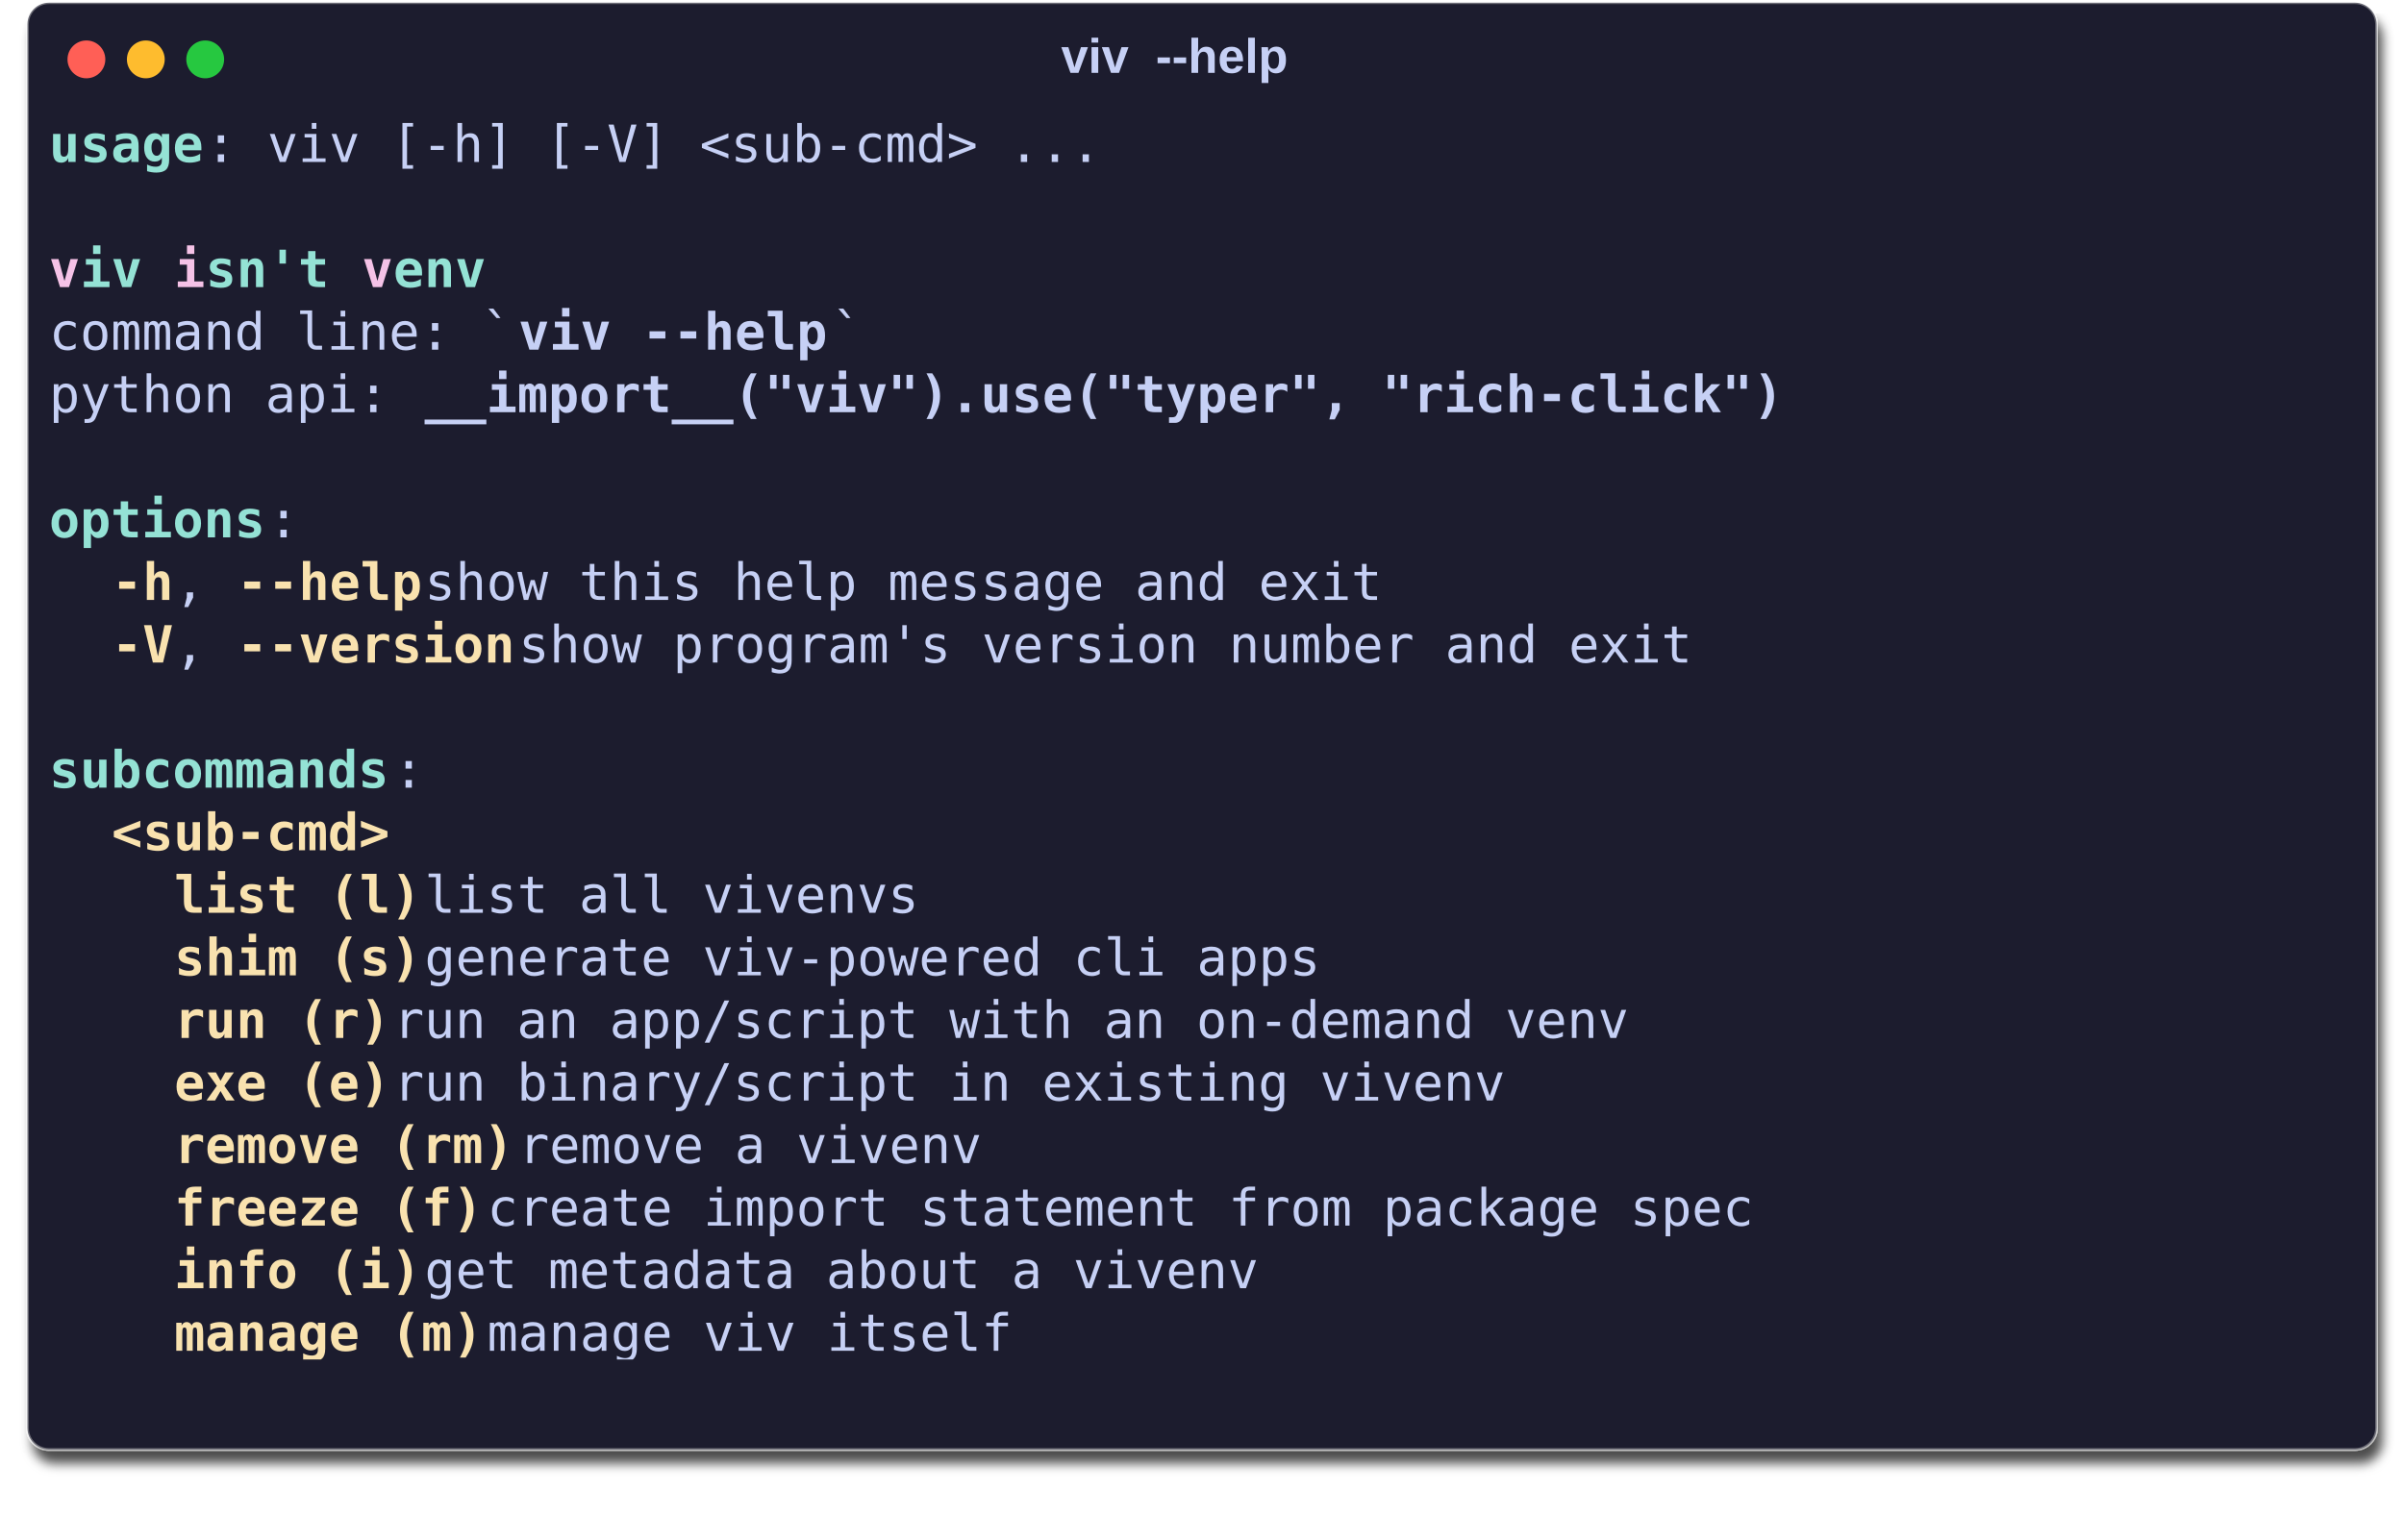
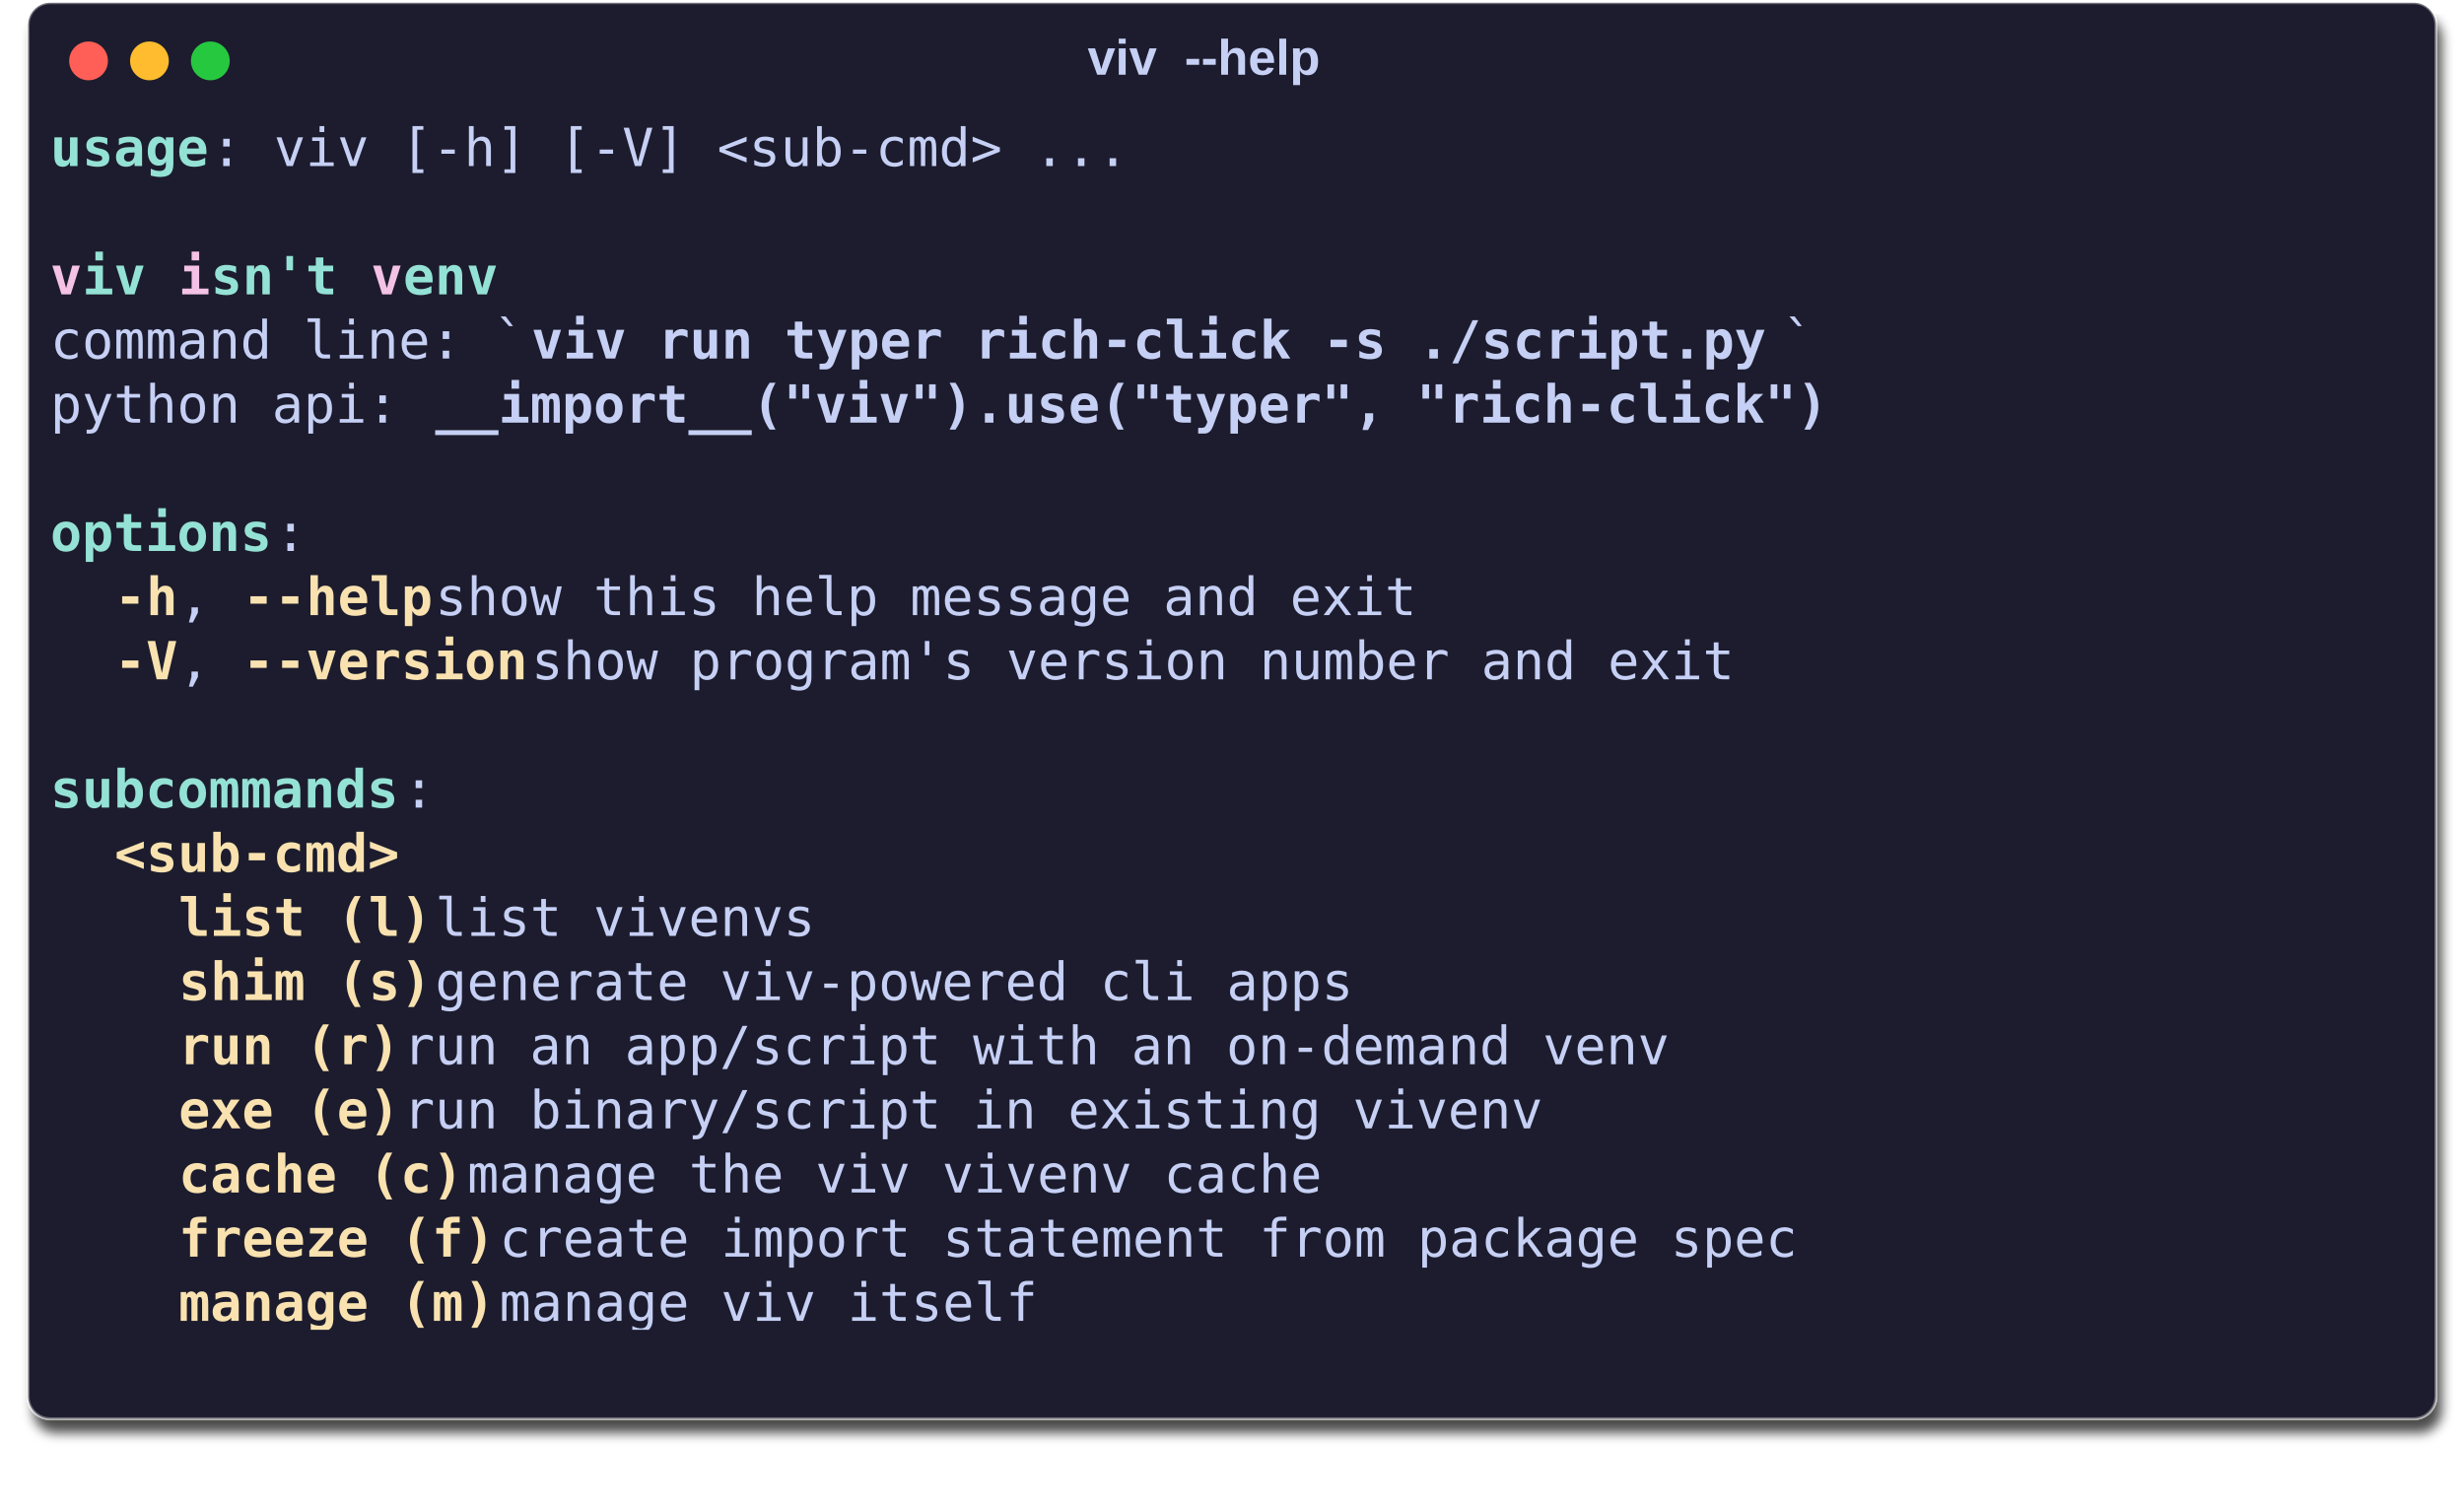
- <svg xmlns="http://www.w3.org/2000/svg" class="rich-terminal shadow" viewBox="0 0 890.333 570.333">
+ <svg xmlns="http://www.w3.org/2000/svg" class="rich-terminal shadow" viewBox="0 0 890.333 545.933">
  <style>

    @font-face {
        font-family: "Fira Code";
        src: local("FiraCode-Regular"),
                url("https://cdnjs.cloudflare.com/ajax/libs/firacode/6.2.0/woff2/FiraCode-Regular.woff2") format("woff2"),
                url("https://cdnjs.cloudflare.com/ajax/libs/firacode/6.2.0/woff/FiraCode-Regular.woff") format("woff");
        font-style: normal;
        font-weight: 400;
    }
    @font-face {
        font-family: "Fira Code";
        src: local("FiraCode-Bold"),
                url("https://cdnjs.cloudflare.com/ajax/libs/firacode/6.2.0/woff2/FiraCode-Bold.woff2") format("woff2"),
                url("https://cdnjs.cloudflare.com/ajax/libs/firacode/6.2.0/woff/FiraCode-Bold.woff") format("woff");
        font-style: bold;
        font-weight: 700;
    }

-     .terminal-3710210027-matrix {
+     .terminal-2102076115-matrix {
        font-family: Fira Code, monospace;
        font-size: 20px;
        line-height: 24.4px;
        font-variant-east-asian: full-width;
    }

-     .terminal-3710210027-title {
+     .terminal-2102076115-title {
        font-size: 18px;
        font-weight: bold;
        font-family: arial;
    }

    .shadow {
        -webkit-filter: drop-shadow( 2px 5px 2px rgba(0, 0, 0, .7));
        filter: drop-shadow( 2px 5px 2px rgba(0, 0, 0, .7));
    }
-     .terminal-3710210027-r1 { fill: #94e2d5;font-weight: bold }
- .terminal-3710210027-r2 { fill: #c6d0f5 }
- .terminal-3710210027-r3 { fill: #f5c2e7;font-weight: bold }
- .terminal-3710210027-r4 { fill: #c6d0f5;font-weight: bold }
- .terminal-3710210027-r5 { fill: #f9e2af;font-weight: bold }
+     .terminal-2102076115-r1 { fill: #94e2d5;font-weight: bold }
+ .terminal-2102076115-r2 { fill: #c6d0f5 }
+ .terminal-2102076115-r3 { fill: #f5c2e7;font-weight: bold }
+ .terminal-2102076115-r4 { fill: #c6d0f5;font-weight: bold }
+ .terminal-2102076115-r5 { fill: #f9e2af;font-weight: bold }
    </style>
  <defs>
-     <clipPath id="terminal-3710210027-clip-terminal">
-       <rect x="0" y="0" width="853.0" height="487.0" />
+     <clipPath id="terminal-2102076115-clip-terminal">
+       <rect x="0" y="0" width="853.0" height="462.6" />
    </clipPath>
-     <clipPath id="terminal-3710210027-line-0">
+     <clipPath id="terminal-2102076115-line-0">
      <rect x="0" y="1.5" width="854" height="24.65" />
    </clipPath>
-     <clipPath id="terminal-3710210027-line-1">
+     <clipPath id="terminal-2102076115-line-1">
      <rect x="0" y="25.9" width="854" height="24.65" />
    </clipPath>
-     <clipPath id="terminal-3710210027-line-2">
+     <clipPath id="terminal-2102076115-line-2">
      <rect x="0" y="50.3" width="854" height="24.65" />
    </clipPath>
-     <clipPath id="terminal-3710210027-line-3">
+     <clipPath id="terminal-2102076115-line-3">
      <rect x="0" y="74.7" width="854" height="24.65" />
    </clipPath>
-     <clipPath id="terminal-3710210027-line-4">
+     <clipPath id="terminal-2102076115-line-4">
      <rect x="0" y="99.1" width="854" height="24.65" />
    </clipPath>
-     <clipPath id="terminal-3710210027-line-5">
+     <clipPath id="terminal-2102076115-line-5">
      <rect x="0" y="123.5" width="854" height="24.65" />
    </clipPath>
-     <clipPath id="terminal-3710210027-line-6">
+     <clipPath id="terminal-2102076115-line-6">
      <rect x="0" y="147.9" width="854" height="24.65" />
    </clipPath>
-     <clipPath id="terminal-3710210027-line-7">
+     <clipPath id="terminal-2102076115-line-7">
      <rect x="0" y="172.3" width="854" height="24.65" />
    </clipPath>
-     <clipPath id="terminal-3710210027-line-8">
+     <clipPath id="terminal-2102076115-line-8">
      <rect x="0" y="196.7" width="854" height="24.65" />
    </clipPath>
-     <clipPath id="terminal-3710210027-line-9">
+     <clipPath id="terminal-2102076115-line-9">
      <rect x="0" y="221.1" width="854" height="24.65" />
    </clipPath>
-     <clipPath id="terminal-3710210027-line-10">
+     <clipPath id="terminal-2102076115-line-10">
      <rect x="0" y="245.5" width="854" height="24.65" />
    </clipPath>
-     <clipPath id="terminal-3710210027-line-11">
+     <clipPath id="terminal-2102076115-line-11">
      <rect x="0" y="269.9" width="854" height="24.65" />
    </clipPath>
-     <clipPath id="terminal-3710210027-line-12">
+     <clipPath id="terminal-2102076115-line-12">
      <rect x="0" y="294.3" width="854" height="24.65" />
    </clipPath>
-     <clipPath id="terminal-3710210027-line-13">
+     <clipPath id="terminal-2102076115-line-13">
      <rect x="0" y="318.7" width="854" height="24.65" />
    </clipPath>
-     <clipPath id="terminal-3710210027-line-14">
+     <clipPath id="terminal-2102076115-line-14">
      <rect x="0" y="343.1" width="854" height="24.65" />
    </clipPath>
-     <clipPath id="terminal-3710210027-line-15">
+     <clipPath id="terminal-2102076115-line-15">
      <rect x="0" y="367.5" width="854" height="24.65" />
    </clipPath>
-     <clipPath id="terminal-3710210027-line-16">
+     <clipPath id="terminal-2102076115-line-16">
      <rect x="0" y="391.9" width="854" height="24.65" />
    </clipPath>
-     <clipPath id="terminal-3710210027-line-17">
+     <clipPath id="terminal-2102076115-line-17">
      <rect x="0" y="416.3" width="854" height="24.65" />
    </clipPath>
-     <clipPath id="terminal-3710210027-line-18">
-       <rect x="0" y="440.7" width="854" height="24.65" />
-     </clipPath>
  </defs>
-   <rect fill="#1e1e2e" stroke="rgba(255,255,255,0.35)" stroke-width="1" x="10.167" y="1" width="870" height="536" rx="8" />
-   <text class="terminal-3710210027-title" fill="#c6d0f5" text-anchor="middle" x="435" y="27">viv  --help</text>
+   <rect fill="#1e1e2e" stroke="rgba(255,255,255,0.35)" stroke-width="1" x="10.167" y="1" width="870" height="511.6" rx="8" />
+   <text class="terminal-2102076115-title" fill="#c6d0f5" text-anchor="middle" x="435" y="27">viv  --help</text>
  <g transform="translate(32,22)">
    <circle cx="0" cy="0" r="7" fill="#ff5f57" />
    <circle cx="22" cy="0" r="7" fill="#febc2e" />
    <circle cx="44" cy="0" r="7" fill="#28c840" />
  </g>
-   <g transform="translate(18.16667, 41) scale(.95)" clip-path="url(#terminal-3710210027-clip-terminal)">
-     <g class="terminal-3710210027-matrix">
-       <text class="terminal-3710210027-r1" x="0" y="20" textLength="61" clip-path="url(#terminal-3710210027-line-0)">usage</text>
-       <text class="terminal-3710210027-r2" x="61" y="20" textLength="353.8" clip-path="url(#terminal-3710210027-line-0)">: viv [-h] [-V] &lt;sub-cmd&gt; ...</text>
-       <text class="terminal-3710210027-r2" x="854" y="20" textLength="12.2" clip-path="url(#terminal-3710210027-line-0)">
+   <g transform="translate(18.16667, 41) scale(.95)" clip-path="url(#terminal-2102076115-clip-terminal)">
+     <g class="terminal-2102076115-matrix">
+       <text class="terminal-2102076115-r1" x="0" y="20" textLength="61" clip-path="url(#terminal-2102076115-line-0)">usage</text>
+       <text class="terminal-2102076115-r2" x="61" y="20" textLength="353.8" clip-path="url(#terminal-2102076115-line-0)">: viv [-h] [-V] &lt;sub-cmd&gt; ...</text>
+       <text class="terminal-2102076115-r2" x="854" y="20" textLength="12.2" clip-path="url(#terminal-2102076115-line-0)">
</text>
-       <text class="terminal-3710210027-r2" x="854" y="44.4" textLength="12.2" clip-path="url(#terminal-3710210027-line-1)">
+       <text class="terminal-2102076115-r2" x="854" y="44.4" textLength="12.2" clip-path="url(#terminal-2102076115-line-1)">
</text>
-       <text class="terminal-3710210027-r3" x="0" y="68.8" textLength="12.2" clip-path="url(#terminal-3710210027-line-2)">v</text>
-       <text class="terminal-3710210027-r1" x="12.2" y="68.8" textLength="24.4" clip-path="url(#terminal-3710210027-line-2)">iv</text>
-       <text class="terminal-3710210027-r3" x="48.8" y="68.8" textLength="12.2" clip-path="url(#terminal-3710210027-line-2)">i</text>
-       <text class="terminal-3710210027-r1" x="61" y="68.8" textLength="48.8" clip-path="url(#terminal-3710210027-line-2)">sn't</text>
-       <text class="terminal-3710210027-r3" x="122" y="68.8" textLength="12.2" clip-path="url(#terminal-3710210027-line-2)">v</text>
-       <text class="terminal-3710210027-r1" x="134.2" y="68.8" textLength="36.6" clip-path="url(#terminal-3710210027-line-2)">env</text>
-       <text class="terminal-3710210027-r2" x="854" y="68.8" textLength="12.2" clip-path="url(#terminal-3710210027-line-2)">
+       <text class="terminal-2102076115-r3" x="0" y="68.8" textLength="12.2" clip-path="url(#terminal-2102076115-line-2)">v</text>
+       <text class="terminal-2102076115-r1" x="12.2" y="68.8" textLength="24.4" clip-path="url(#terminal-2102076115-line-2)">iv</text>
+       <text class="terminal-2102076115-r3" x="48.8" y="68.8" textLength="12.2" clip-path="url(#terminal-2102076115-line-2)">i</text>
+       <text class="terminal-2102076115-r1" x="61" y="68.8" textLength="48.8" clip-path="url(#terminal-2102076115-line-2)">sn't</text>
+       <text class="terminal-2102076115-r3" x="122" y="68.8" textLength="12.2" clip-path="url(#terminal-2102076115-line-2)">v</text>
+       <text class="terminal-2102076115-r1" x="134.2" y="68.8" textLength="36.6" clip-path="url(#terminal-2102076115-line-2)">env</text>
+       <text class="terminal-2102076115-r2" x="854" y="68.8" textLength="12.2" clip-path="url(#terminal-2102076115-line-2)">
</text>
-       <text class="terminal-3710210027-r2" x="0" y="93.2" textLength="183" clip-path="url(#terminal-3710210027-line-3)">command line: `</text>
-       <text class="terminal-3710210027-r4" x="183" y="93.2" textLength="122" clip-path="url(#terminal-3710210027-line-3)">viv --help</text>
-       <text class="terminal-3710210027-r2" x="305" y="93.2" textLength="12.2" clip-path="url(#terminal-3710210027-line-3)">`</text>
-       <text class="terminal-3710210027-r2" x="854" y="93.2" textLength="12.2" clip-path="url(#terminal-3710210027-line-3)">
+       <text class="terminal-2102076115-r2" x="0" y="93.2" textLength="183" clip-path="url(#terminal-2102076115-line-3)">command line: `</text>
+       <text class="terminal-2102076115-r4" x="183" y="93.2" textLength="475.8" clip-path="url(#terminal-2102076115-line-3)">viv run typer rich-click -s ./script.py</text>
+       <text class="terminal-2102076115-r2" x="658.8" y="93.2" textLength="12.2" clip-path="url(#terminal-2102076115-line-3)">`</text>
+       <text class="terminal-2102076115-r2" x="854" y="93.2" textLength="12.2" clip-path="url(#terminal-2102076115-line-3)">
</text>
-       <text class="terminal-3710210027-r2" x="0" y="117.6" textLength="146.4" clip-path="url(#terminal-3710210027-line-4)">python api: </text>
-       <text class="terminal-3710210027-r4" x="146.4" y="117.6" textLength="536.8" clip-path="url(#terminal-3710210027-line-4)">__import__("viv").use("typer", "rich-click")</text>
-       <text class="terminal-3710210027-r2" x="854" y="117.6" textLength="12.2" clip-path="url(#terminal-3710210027-line-4)">
+       <text class="terminal-2102076115-r2" x="0" y="117.6" textLength="146.4" clip-path="url(#terminal-2102076115-line-4)">python api: </text>
+       <text class="terminal-2102076115-r4" x="146.4" y="117.6" textLength="536.8" clip-path="url(#terminal-2102076115-line-4)">__import__("viv").use("typer", "rich-click")</text>
+       <text class="terminal-2102076115-r2" x="854" y="117.6" textLength="12.2" clip-path="url(#terminal-2102076115-line-4)">
</text>
-       <text class="terminal-3710210027-r2" x="854" y="142" textLength="12.2" clip-path="url(#terminal-3710210027-line-5)">
+       <text class="terminal-2102076115-r2" x="854" y="142" textLength="12.2" clip-path="url(#terminal-2102076115-line-5)">
</text>
-       <text class="terminal-3710210027-r1" x="0" y="166.4" textLength="85.4" clip-path="url(#terminal-3710210027-line-6)">options</text>
-       <text class="terminal-3710210027-r2" x="85.4" y="166.4" textLength="12.2" clip-path="url(#terminal-3710210027-line-6)">:</text>
-       <text class="terminal-3710210027-r2" x="854" y="166.4" textLength="12.2" clip-path="url(#terminal-3710210027-line-6)">
+       <text class="terminal-2102076115-r1" x="0" y="166.4" textLength="85.4" clip-path="url(#terminal-2102076115-line-6)">options</text>
+       <text class="terminal-2102076115-r2" x="85.4" y="166.4" textLength="12.2" clip-path="url(#terminal-2102076115-line-6)">:</text>
+       <text class="terminal-2102076115-r2" x="854" y="166.4" textLength="12.2" clip-path="url(#terminal-2102076115-line-6)">
</text>
-       <text class="terminal-3710210027-r5" x="24.4" y="190.8" textLength="24.4" clip-path="url(#terminal-3710210027-line-7)">-h</text>
-       <text class="terminal-3710210027-r2" x="48.8" y="190.8" textLength="24.4" clip-path="url(#terminal-3710210027-line-7)">, </text>
-       <text class="terminal-3710210027-r5" x="73.2" y="190.8" textLength="73.2" clip-path="url(#terminal-3710210027-line-7)">--help</text>
-       <text class="terminal-3710210027-r2" x="146.4" y="190.8" textLength="463.6" clip-path="url(#terminal-3710210027-line-7)">       show this help message and exit</text>
-       <text class="terminal-3710210027-r2" x="854" y="190.8" textLength="12.2" clip-path="url(#terminal-3710210027-line-7)">
+       <text class="terminal-2102076115-r5" x="24.4" y="190.8" textLength="24.4" clip-path="url(#terminal-2102076115-line-7)">-h</text>
+       <text class="terminal-2102076115-r2" x="48.8" y="190.8" textLength="24.4" clip-path="url(#terminal-2102076115-line-7)">, </text>
+       <text class="terminal-2102076115-r5" x="73.2" y="190.8" textLength="73.2" clip-path="url(#terminal-2102076115-line-7)">--help</text>
+       <text class="terminal-2102076115-r2" x="146.4" y="190.8" textLength="463.6" clip-path="url(#terminal-2102076115-line-7)">       show this help message and exit</text>
+       <text class="terminal-2102076115-r2" x="854" y="190.8" textLength="12.2" clip-path="url(#terminal-2102076115-line-7)">
</text>
-       <text class="terminal-3710210027-r5" x="24.4" y="215.2" textLength="24.4" clip-path="url(#terminal-3710210027-line-8)">-V</text>
-       <text class="terminal-3710210027-r2" x="48.8" y="215.2" textLength="24.4" clip-path="url(#terminal-3710210027-line-8)">, </text>
-       <text class="terminal-3710210027-r5" x="73.2" y="215.2" textLength="109.8" clip-path="url(#terminal-3710210027-line-8)">--version</text>
-       <text class="terminal-3710210027-r2" x="183" y="215.2" textLength="512.4" clip-path="url(#terminal-3710210027-line-8)">    show program's version number and exit</text>
-       <text class="terminal-3710210027-r2" x="854" y="215.2" textLength="12.2" clip-path="url(#terminal-3710210027-line-8)">
+       <text class="terminal-2102076115-r5" x="24.4" y="215.2" textLength="24.4" clip-path="url(#terminal-2102076115-line-8)">-V</text>
+       <text class="terminal-2102076115-r2" x="48.8" y="215.2" textLength="24.4" clip-path="url(#terminal-2102076115-line-8)">, </text>
+       <text class="terminal-2102076115-r5" x="73.2" y="215.2" textLength="109.8" clip-path="url(#terminal-2102076115-line-8)">--version</text>
+       <text class="terminal-2102076115-r2" x="183" y="215.2" textLength="512.4" clip-path="url(#terminal-2102076115-line-8)">    show program's version number and exit</text>
+       <text class="terminal-2102076115-r2" x="854" y="215.2" textLength="12.2" clip-path="url(#terminal-2102076115-line-8)">
</text>
-       <text class="terminal-3710210027-r2" x="854" y="239.6" textLength="12.2" clip-path="url(#terminal-3710210027-line-9)">
+       <text class="terminal-2102076115-r2" x="854" y="239.6" textLength="12.2" clip-path="url(#terminal-2102076115-line-9)">
</text>
-       <text class="terminal-3710210027-r1" x="0" y="264" textLength="134.2" clip-path="url(#terminal-3710210027-line-10)">subcommands</text>
-       <text class="terminal-3710210027-r2" x="134.2" y="264" textLength="12.2" clip-path="url(#terminal-3710210027-line-10)">:</text>
-       <text class="terminal-3710210027-r2" x="854" y="264" textLength="12.2" clip-path="url(#terminal-3710210027-line-10)">
+       <text class="terminal-2102076115-r1" x="0" y="264" textLength="134.2" clip-path="url(#terminal-2102076115-line-10)">subcommands</text>
+       <text class="terminal-2102076115-r2" x="134.2" y="264" textLength="12.2" clip-path="url(#terminal-2102076115-line-10)">:</text>
+       <text class="terminal-2102076115-r2" x="854" y="264" textLength="12.2" clip-path="url(#terminal-2102076115-line-10)">
</text>
-       <text class="terminal-3710210027-r5" x="24.4" y="288.4" textLength="109.8" clip-path="url(#terminal-3710210027-line-11)">&lt;sub-cmd&gt;</text>
-       <text class="terminal-3710210027-r2" x="854" y="288.4" textLength="12.2" clip-path="url(#terminal-3710210027-line-11)">
+       <text class="terminal-2102076115-r5" x="24.4" y="288.4" textLength="109.8" clip-path="url(#terminal-2102076115-line-11)">&lt;sub-cmd&gt;</text>
+       <text class="terminal-2102076115-r2" x="854" y="288.4" textLength="12.2" clip-path="url(#terminal-2102076115-line-11)">
</text>
-       <text class="terminal-3710210027-r5" x="48.8" y="312.8" textLength="97.6" clip-path="url(#terminal-3710210027-line-12)">list (l)</text>
-       <text class="terminal-3710210027-r2" x="146.4" y="312.8" textLength="280.6" clip-path="url(#terminal-3710210027-line-12)">       list all vivenvs</text>
-       <text class="terminal-3710210027-r2" x="854" y="312.8" textLength="12.2" clip-path="url(#terminal-3710210027-line-12)">
+       <text class="terminal-2102076115-r5" x="48.8" y="312.8" textLength="97.6" clip-path="url(#terminal-2102076115-line-12)">list (l)</text>
+       <text class="terminal-2102076115-r2" x="146.4" y="312.8" textLength="231.8" clip-path="url(#terminal-2102076115-line-12)">       list vivenvs</text>
+       <text class="terminal-2102076115-r2" x="854" y="312.8" textLength="12.2" clip-path="url(#terminal-2102076115-line-12)">
</text>
-       <text class="terminal-3710210027-r5" x="48.8" y="337.2" textLength="97.6" clip-path="url(#terminal-3710210027-line-13)">shim (s)</text>
-       <text class="terminal-3710210027-r2" x="146.4" y="337.2" textLength="439.2" clip-path="url(#terminal-3710210027-line-13)">       generate viv-powered cli apps</text>
-       <text class="terminal-3710210027-r2" x="854" y="337.2" textLength="12.2" clip-path="url(#terminal-3710210027-line-13)">
+       <text class="terminal-2102076115-r5" x="48.8" y="337.2" textLength="97.6" clip-path="url(#terminal-2102076115-line-13)">shim (s)</text>
+       <text class="terminal-2102076115-r2" x="146.4" y="337.2" textLength="439.2" clip-path="url(#terminal-2102076115-line-13)">       generate viv-powered cli apps</text>
+       <text class="terminal-2102076115-r2" x="854" y="337.2" textLength="12.2" clip-path="url(#terminal-2102076115-line-13)">
</text>
-       <text class="terminal-3710210027-r5" x="48.8" y="361.6" textLength="85.4" clip-path="url(#terminal-3710210027-line-14)">run (r)</text>
-       <text class="terminal-3710210027-r2" x="134.2" y="361.6" textLength="585.6" clip-path="url(#terminal-3710210027-line-14)">        run an app/script with an on-demand venv</text>
-       <text class="terminal-3710210027-r2" x="854" y="361.6" textLength="12.2" clip-path="url(#terminal-3710210027-line-14)">
+       <text class="terminal-2102076115-r5" x="48.8" y="361.6" textLength="85.4" clip-path="url(#terminal-2102076115-line-14)">run (r)</text>
+       <text class="terminal-2102076115-r2" x="134.2" y="361.6" textLength="585.6" clip-path="url(#terminal-2102076115-line-14)">        run an app/script with an on-demand venv</text>
+       <text class="terminal-2102076115-r2" x="854" y="361.6" textLength="12.2" clip-path="url(#terminal-2102076115-line-14)">
</text>
-       <text class="terminal-3710210027-r5" x="48.8" y="386" textLength="85.4" clip-path="url(#terminal-3710210027-line-15)">exe (e)</text>
-       <text class="terminal-3710210027-r2" x="134.2" y="386" textLength="536.8" clip-path="url(#terminal-3710210027-line-15)">        run binary/script in existing vivenv</text>
-       <text class="terminal-3710210027-r2" x="854" y="386" textLength="12.2" clip-path="url(#terminal-3710210027-line-15)">
+       <text class="terminal-2102076115-r5" x="48.8" y="386" textLength="85.4" clip-path="url(#terminal-2102076115-line-15)">exe (e)</text>
+       <text class="terminal-2102076115-r2" x="134.2" y="386" textLength="536.8" clip-path="url(#terminal-2102076115-line-15)">        run binary/script in existing vivenv</text>
+       <text class="terminal-2102076115-r2" x="854" y="386" textLength="12.2" clip-path="url(#terminal-2102076115-line-15)">
</text>
-       <text class="terminal-3710210027-r5" x="48.8" y="410.4" textLength="134.2" clip-path="url(#terminal-3710210027-line-16)">remove (rm)</text>
-       <text class="terminal-3710210027-r2" x="183" y="410.4" textLength="231.8" clip-path="url(#terminal-3710210027-line-16)">    remove a vivenv</text>
-       <text class="terminal-3710210027-r2" x="854" y="410.4" textLength="12.2" clip-path="url(#terminal-3710210027-line-16)">
+       <text class="terminal-2102076115-r5" x="48.8" y="410.4" textLength="109.8" clip-path="url(#terminal-2102076115-line-16)">cache (c)</text>
+       <text class="terminal-2102076115-r2" x="158.6" y="410.4" textLength="402.6" clip-path="url(#terminal-2102076115-line-16)">      manage the viv vivenv cache</text>
+       <text class="terminal-2102076115-r2" x="854" y="410.4" textLength="12.2" clip-path="url(#terminal-2102076115-line-16)">
</text>
-       <text class="terminal-3710210027-r5" x="48.8" y="434.8" textLength="122" clip-path="url(#terminal-3710210027-line-17)">freeze (f)</text>
-       <text class="terminal-3710210027-r2" x="170.8" y="434.8" textLength="561.2" clip-path="url(#terminal-3710210027-line-17)">     create import statement from package spec</text>
-       <text class="terminal-3710210027-r2" x="854" y="434.8" textLength="12.2" clip-path="url(#terminal-3710210027-line-17)">
+       <text class="terminal-2102076115-r5" x="48.8" y="434.8" textLength="122" clip-path="url(#terminal-2102076115-line-17)">freeze (f)</text>
+       <text class="terminal-2102076115-r2" x="170.8" y="434.8" textLength="561.2" clip-path="url(#terminal-2102076115-line-17)">     create import statement from package spec</text>
+       <text class="terminal-2102076115-r2" x="854" y="434.8" textLength="12.2" clip-path="url(#terminal-2102076115-line-17)">
</text>
-       <text class="terminal-3710210027-r5" x="48.8" y="459.2" textLength="97.6" clip-path="url(#terminal-3710210027-line-18)">info (i)</text>
-       <text class="terminal-3710210027-r2" x="146.4" y="459.2" textLength="414.8" clip-path="url(#terminal-3710210027-line-18)">       get metadata about a vivenv</text>
-       <text class="terminal-3710210027-r2" x="854" y="459.2" textLength="12.2" clip-path="url(#terminal-3710210027-line-18)">
- </text>
-       <text class="terminal-3710210027-r5" x="48.8" y="483.6" textLength="122" clip-path="url(#terminal-3710210027-line-19)">manage (m)</text>
-       <text class="terminal-3710210027-r2" x="170.8" y="483.6" textLength="268.4" clip-path="url(#terminal-3710210027-line-19)">     manage viv itself</text>
-       <text class="terminal-3710210027-r2" x="854" y="483.6" textLength="12.2" clip-path="url(#terminal-3710210027-line-19)">
+       <text class="terminal-2102076115-r5" x="48.8" y="459.2" textLength="122" clip-path="url(#terminal-2102076115-line-18)">manage (m)</text>
+       <text class="terminal-2102076115-r2" x="170.8" y="459.2" textLength="268.4" clip-path="url(#terminal-2102076115-line-18)">     manage viv itself</text>
+       <text class="terminal-2102076115-r2" x="854" y="459.2" textLength="12.2" clip-path="url(#terminal-2102076115-line-18)">
</text>
    </g>
  </g>
</svg>
